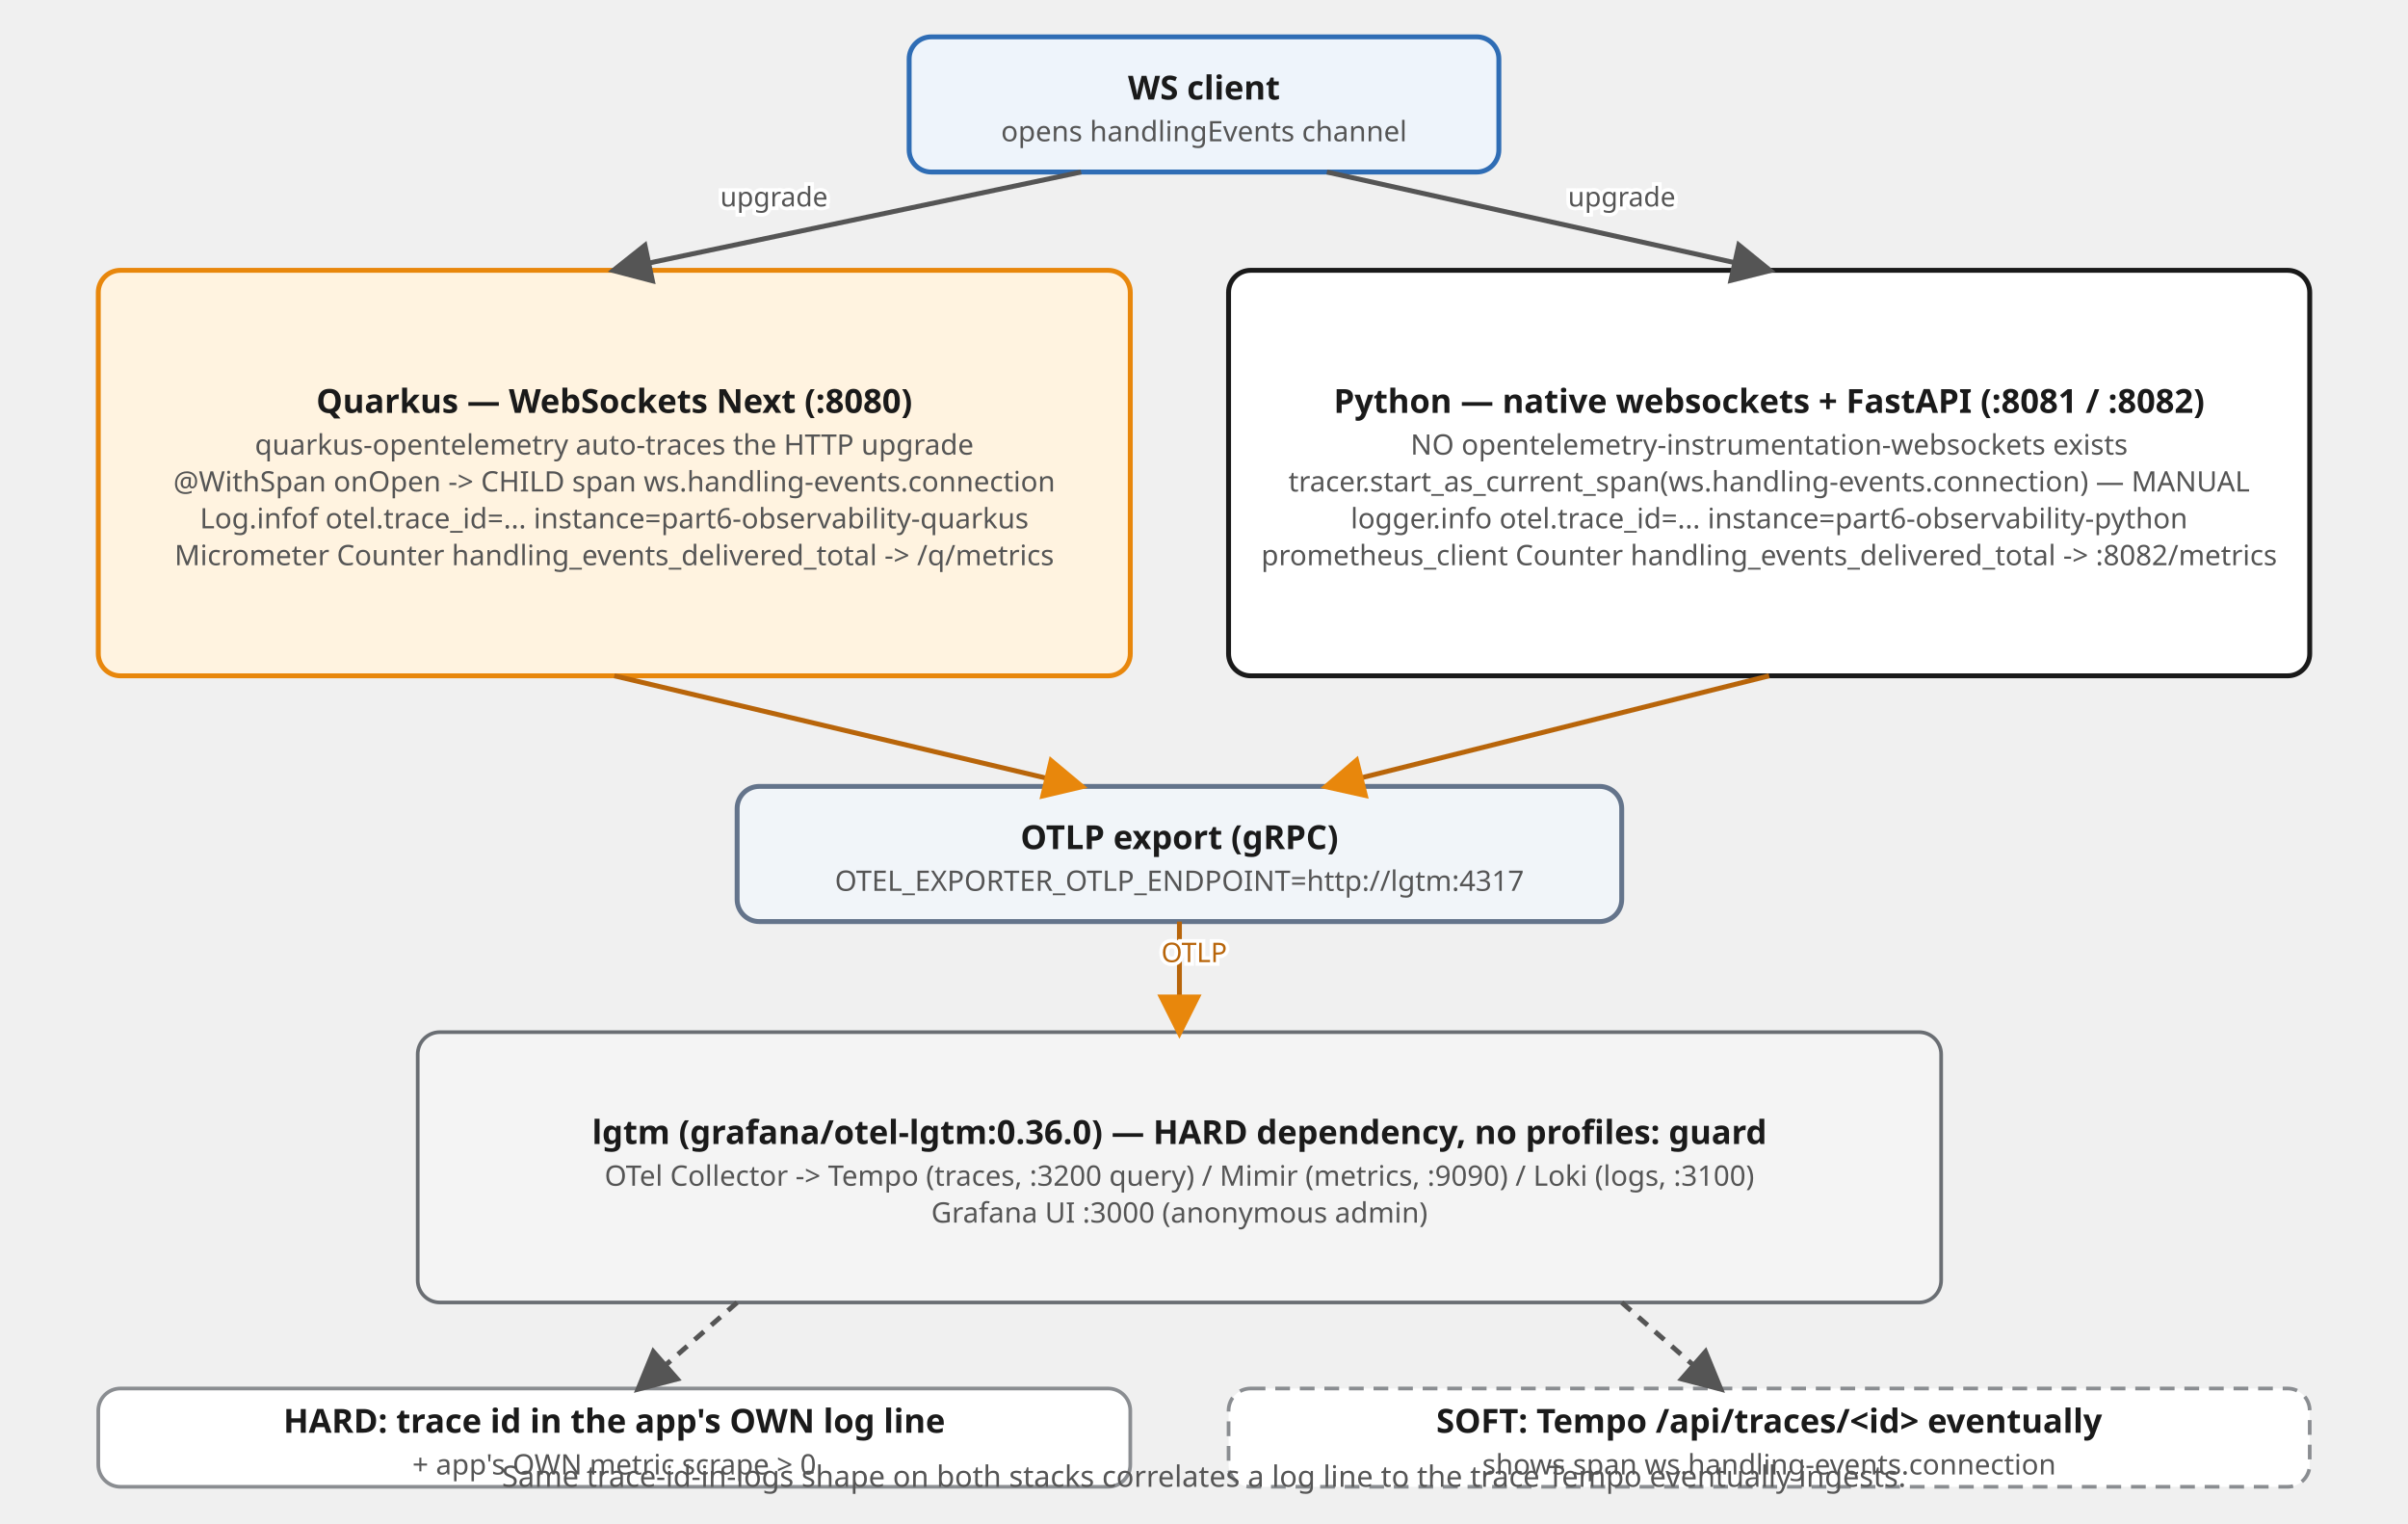
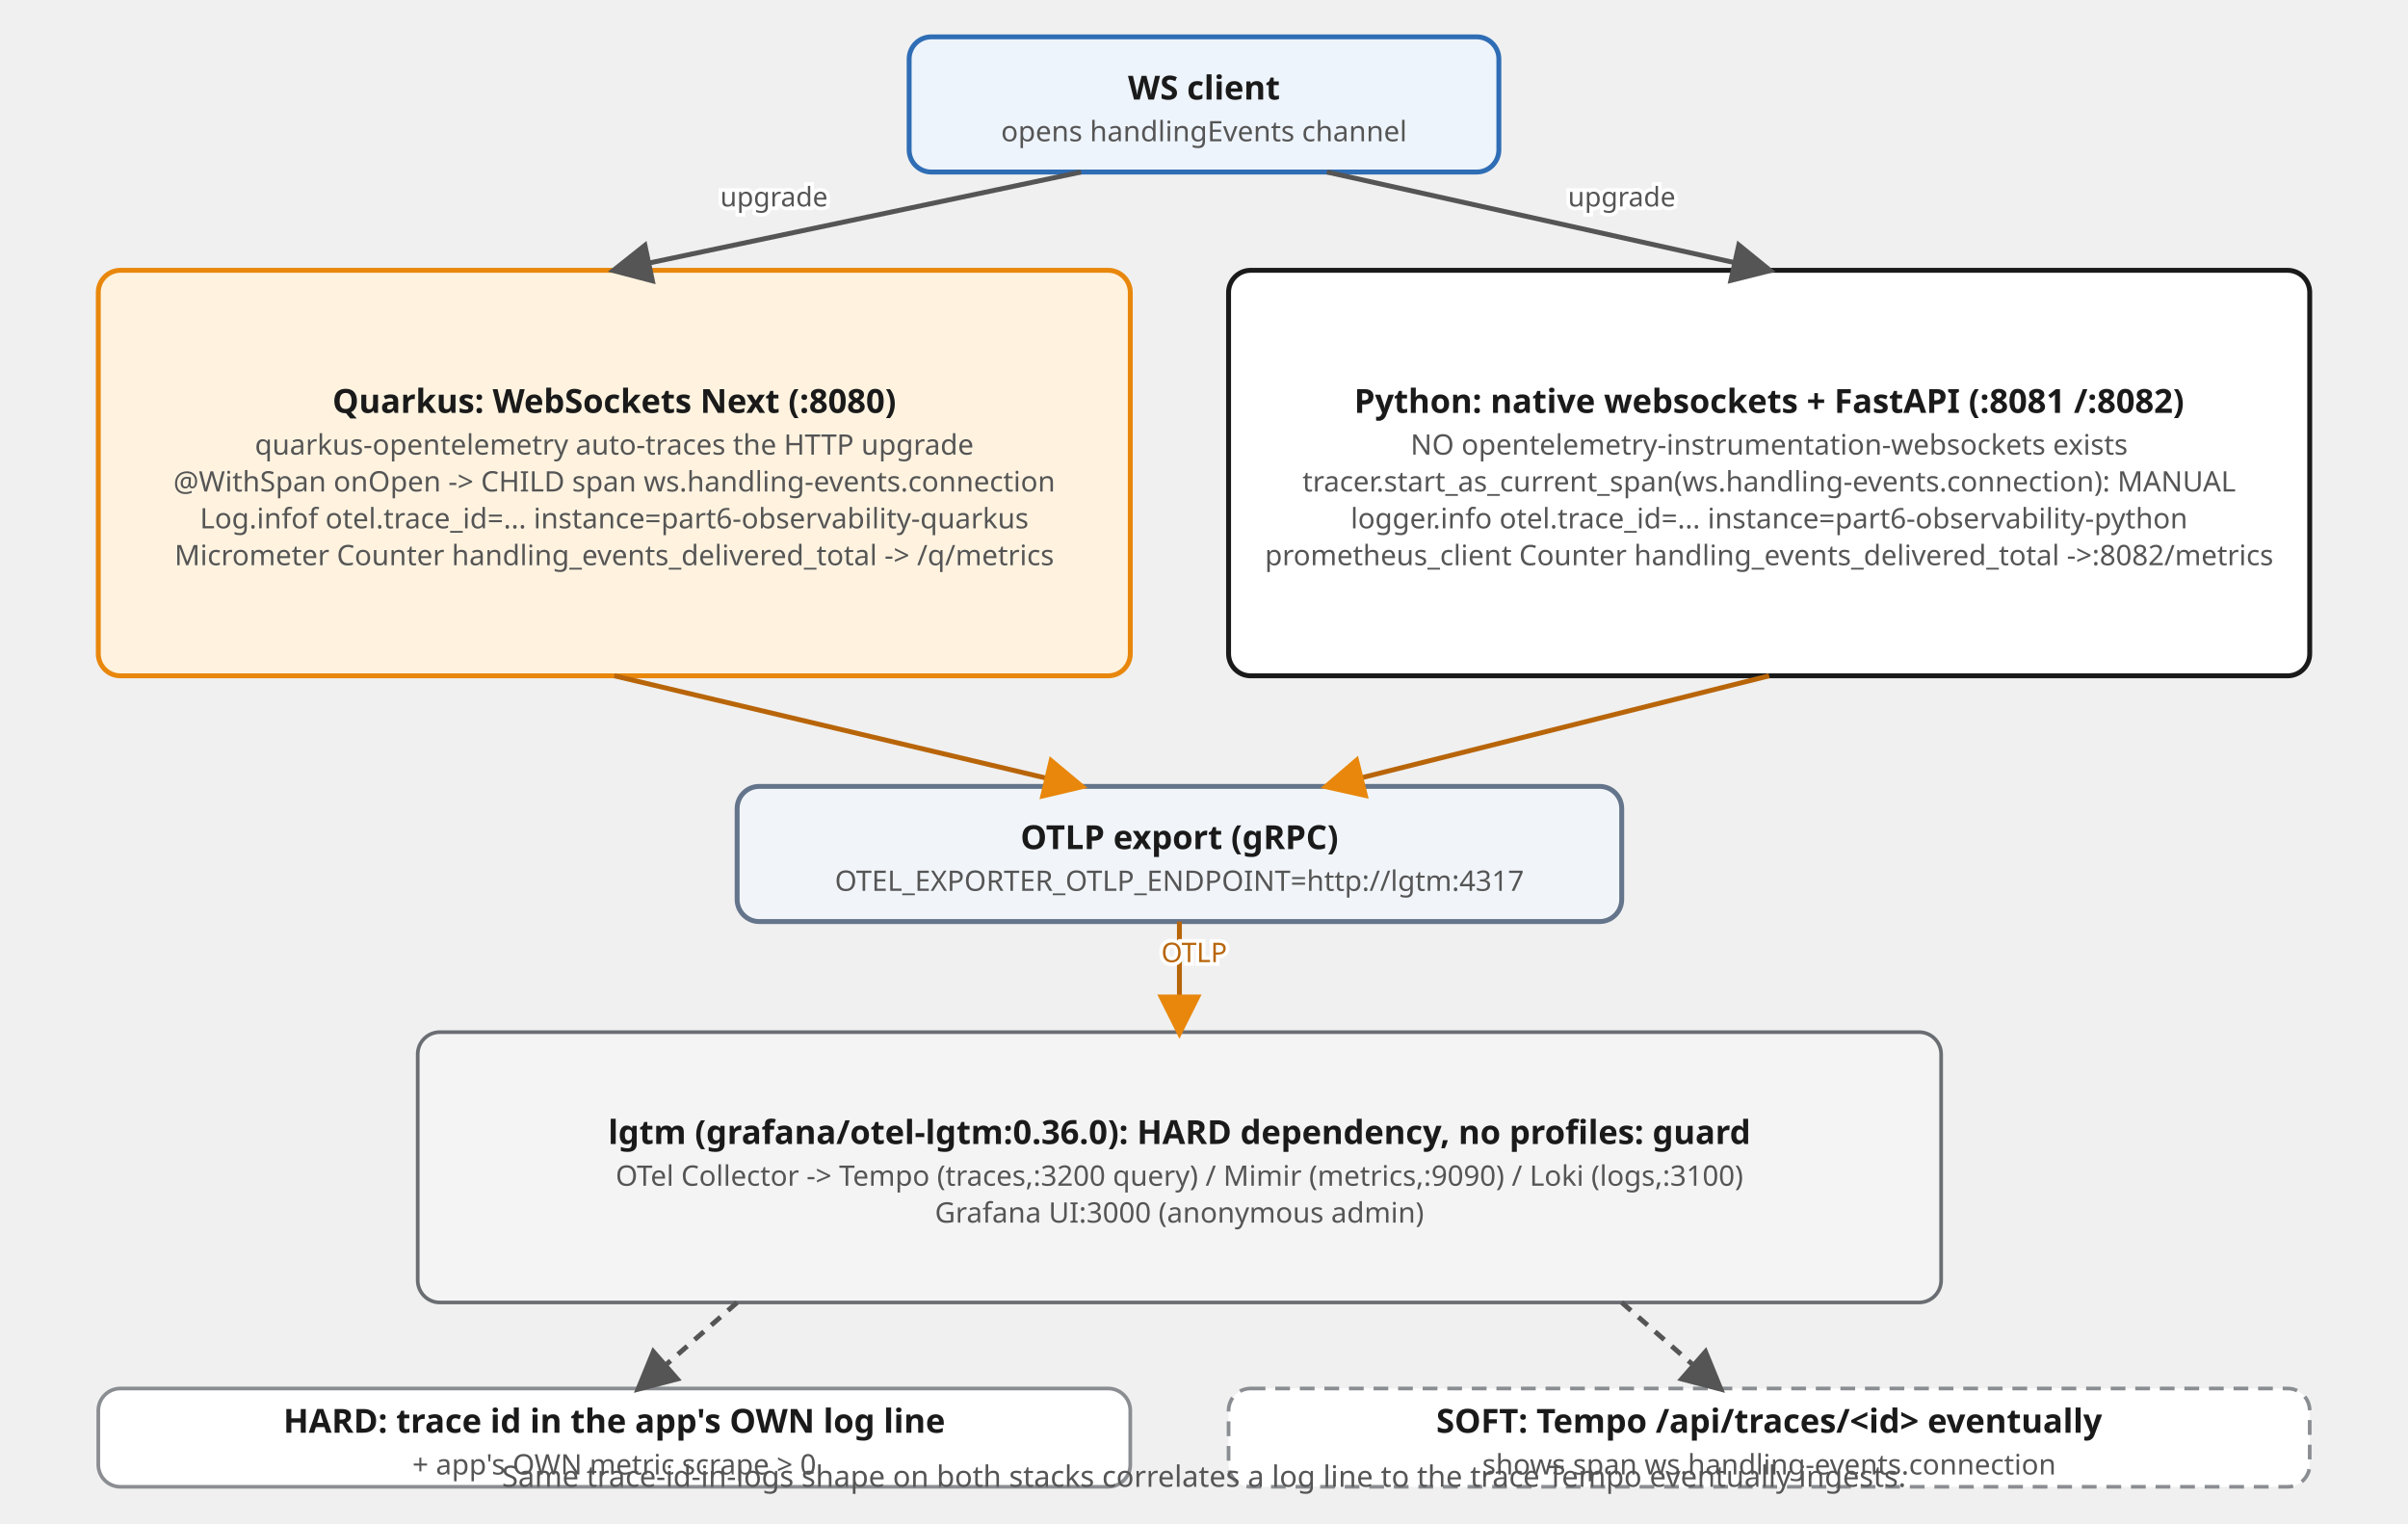
<svg xmlns="http://www.w3.org/2000/svg" viewBox="0 0 980 620" font-family="'Red Hat Text', system-ui, sans-serif" role="img">
  <defs>
    <marker id="a" viewBox="0 0 10 10" refX="8.5" refY="5" markerWidth="9" markerHeight="9" orient="auto-start-reverse">
      <path d="M0,0 L10,5 L0,10 z" fill="#555" />
    </marker>
    <marker id="am" viewBox="0 0 10 10" refX="8.5" refY="5" markerWidth="9" markerHeight="9" orient="auto-start-reverse">
      <path d="M0,0 L10,5 L0,10 z" fill="#e8870c" />
    </marker>
  </defs>
  <rect x="370" y="15" width="240" height="55" rx="9" fill="#eef4fb" stroke="#2f6db5" stroke-width="2" />
  <text x="490.0" y="40.5" font-size="13.5" font-weight="700" fill="#1a1a1a" text-anchor="middle">WS client</text>
  <text x="490.0" y="57.5" font-size="11.5" fill="#555555" text-anchor="middle">opens handlingEvents channel</text>
  <rect x="40" y="110" width="420" height="165" rx="9" fill="#fff3e0" stroke="#e8870c" stroke-width="2" />
-   <text x="250.0" y="168.0" font-size="13.5" font-weight="700" fill="#1a1a1a" text-anchor="middle">Quarkus — WebSockets Next (:8080)</text>
+   <text x="250.0" y="168.0" font-size="13.5" font-weight="700" fill="#1a1a1a" text-anchor="middle">Quarkus: WebSockets Next (:8080)</text>
  <text x="250.0" y="185.0" font-size="11.5" fill="#555555" text-anchor="middle">quarkus-opentelemetry auto-traces the HTTP upgrade</text>
  <text x="250.0" y="200.0" font-size="11.5" fill="#555555" text-anchor="middle">@WithSpan onOpen -&gt; CHILD span ws.handling-events.connection</text>
  <text x="250.0" y="215.0" font-size="11.5" fill="#555555" text-anchor="middle">Log.infof otel.trace_id=... instance=part6-observability-quarkus</text>
  <text x="250.0" y="230.0" font-size="11.5" fill="#555555" text-anchor="middle">Micrometer Counter handling_events_delivered_total -&gt; /q/metrics</text>
  <rect x="500" y="110" width="440" height="165" rx="9" fill="#ffffff" stroke="#1a1a1a" stroke-width="2" />
-   <text x="720.0" y="168.0" font-size="13.5" font-weight="700" fill="#1a1a1a" text-anchor="middle">Python — native websockets + FastAPI (:8081 / :8082)</text>
+   <text x="720.0" y="168.0" font-size="13.5" font-weight="700" fill="#1a1a1a" text-anchor="middle">Python: native websockets + FastAPI (:8081 /:8082)</text>
  <text x="720.0" y="185.0" font-size="11.5" fill="#555555" text-anchor="middle">NO opentelemetry-instrumentation-websockets exists</text>
-   <text x="720.0" y="200.0" font-size="11.5" fill="#555555" text-anchor="middle">tracer.start_as_current_span(ws.handling-events.connection) — MANUAL</text>
+   <text x="720.0" y="200.0" font-size="11.5" fill="#555555" text-anchor="middle">tracer.start_as_current_span(ws.handling-events.connection): MANUAL</text>
  <text x="720.0" y="215.0" font-size="11.5" fill="#555555" text-anchor="middle">logger.info otel.trace_id=... instance=part6-observability-python</text>
-   <text x="720.0" y="230.0" font-size="11.5" fill="#555555" text-anchor="middle">prometheus_client Counter handling_events_delivered_total -&gt; :8082/metrics</text>
+   <text x="720.0" y="230.0" font-size="11.5" fill="#555555" text-anchor="middle">prometheus_client Counter handling_events_delivered_total -&gt;:8082/metrics</text>
  <rect x="300" y="320" width="360" height="55" rx="9" fill="#f1f5f9" stroke="#64748b" stroke-width="2" />
  <text x="480.0" y="345.5" font-size="13.5" font-weight="700" fill="#1a1a1a" text-anchor="middle">OTLP export (gRPC)</text>
  <text x="480.0" y="362.5" font-size="11.5" fill="#555555" text-anchor="middle">OTEL_EXPORTER_OTLP_ENDPOINT=http://lgtm:4317</text>
  <rect x="170" y="420" width="620" height="110" rx="9" fill="#f4f4f4" stroke="#6a6e73" stroke-width="1.5" />
-   <text x="480.0" y="465.5" font-size="13.5" font-weight="700" fill="#1a1a1a" text-anchor="middle">lgtm (grafana/otel-lgtm:0.36.0) — HARD dependency, no profiles: guard</text>
-   <text x="480.0" y="482.5" font-size="11.5" fill="#555555" text-anchor="middle">OTel Collector -&gt; Tempo (traces, :3200 query) / Mimir (metrics, :9090) / Loki (logs, :3100)</text>
-   <text x="480.0" y="497.5" font-size="11.5" fill="#555555" text-anchor="middle">Grafana UI :3000 (anonymous admin)</text>
+   <text x="480.0" y="465.5" font-size="13.5" font-weight="700" fill="#1a1a1a" text-anchor="middle">lgtm (grafana/otel-lgtm:0.36.0): HARD dependency, no profiles: guard</text>
+   <text x="480.0" y="482.5" font-size="11.5" fill="#555555" text-anchor="middle">OTel Collector -&gt; Tempo (traces,:3200 query) / Mimir (metrics,:9090) / Loki (logs,:3100)</text>
+   <text x="480.0" y="497.5" font-size="11.5" fill="#555555" text-anchor="middle">Grafana UI:3000 (anonymous admin)</text>
  <rect x="40" y="565" width="420" height="40" rx="9" fill="#ffffff" stroke="#8a8d91" stroke-width="1.5" />
  <text x="250.0" y="583.0" font-size="13.5" font-weight="700" fill="#1a1a1a" text-anchor="middle">HARD: trace id in the app's OWN log line</text>
  <text x="250.0" y="600.0" font-size="11.5" fill="#555555" text-anchor="middle">+ app's OWN metric scrape &gt; 0</text>
  <rect x="500" y="565" width="440" height="40" rx="9" fill="#ffffff" stroke="#8a8d91" stroke-width="1.5" stroke-dasharray="6 4" />
  <text x="720.0" y="583.0" font-size="13.5" font-weight="700" fill="#1a1a1a" text-anchor="middle">SOFT: Tempo /api/traces/&lt;id&gt; eventually</text>
  <text x="720.0" y="600.0" font-size="11.5" fill="#555555" text-anchor="middle">shows span ws.handling-events.connection</text>
  <path d="M440,70 L250,110" fill="none" stroke="#555" stroke-width="2" marker-end="url(#a)" />
  <text x="315.0" y="84.0" font-size="11" fill="#ffffff" stroke="#ffffff" stroke-width="3" paint-order="stroke" text-anchor="middle">upgrade</text>
  <text x="315.0" y="84.0" font-size="11" fill="#555" text-anchor="middle">upgrade</text>
  <path d="M540,70 L720,110" fill="none" stroke="#555" stroke-width="2" marker-end="url(#a)" />
  <text x="660.0" y="84.0" font-size="11" fill="#ffffff" stroke="#ffffff" stroke-width="3" paint-order="stroke" text-anchor="middle">upgrade</text>
  <text x="660.0" y="84.0" font-size="11" fill="#555" text-anchor="middle">upgrade</text>
  <path d="M250,275 L440,320" fill="none" stroke="#b8650a" stroke-width="2" marker-end="url(#am)" />
  <path d="M720,275 L540,320" fill="none" stroke="#b8650a" stroke-width="2" marker-end="url(#am)" />
  <path d="M480,375 L480,420" fill="none" stroke="#b8650a" stroke-width="2" marker-end="url(#am)" />
  <text x="486.0" y="391.5" font-size="11" fill="#ffffff" stroke="#ffffff" stroke-width="3" paint-order="stroke" text-anchor="middle">OTLP</text>
  <text x="486.0" y="391.5" font-size="11" fill="#b8650a" text-anchor="middle">OTLP</text>
  <path d="M300,530 L260,565" fill="none" stroke="#555" stroke-width="2" stroke-dasharray="5 4" marker-end="url(#a)" />
  <path d="M660,530 L700,565" fill="none" stroke="#555" stroke-width="2" stroke-dasharray="5 4" marker-end="url(#a)" />
  <text x="490" y="605" font-size="12" fill="#555555" text-anchor="middle">Same trace-id-in-logs shape on both stacks correlates a log line to the trace Tempo eventually ingests.</text>
</svg>
